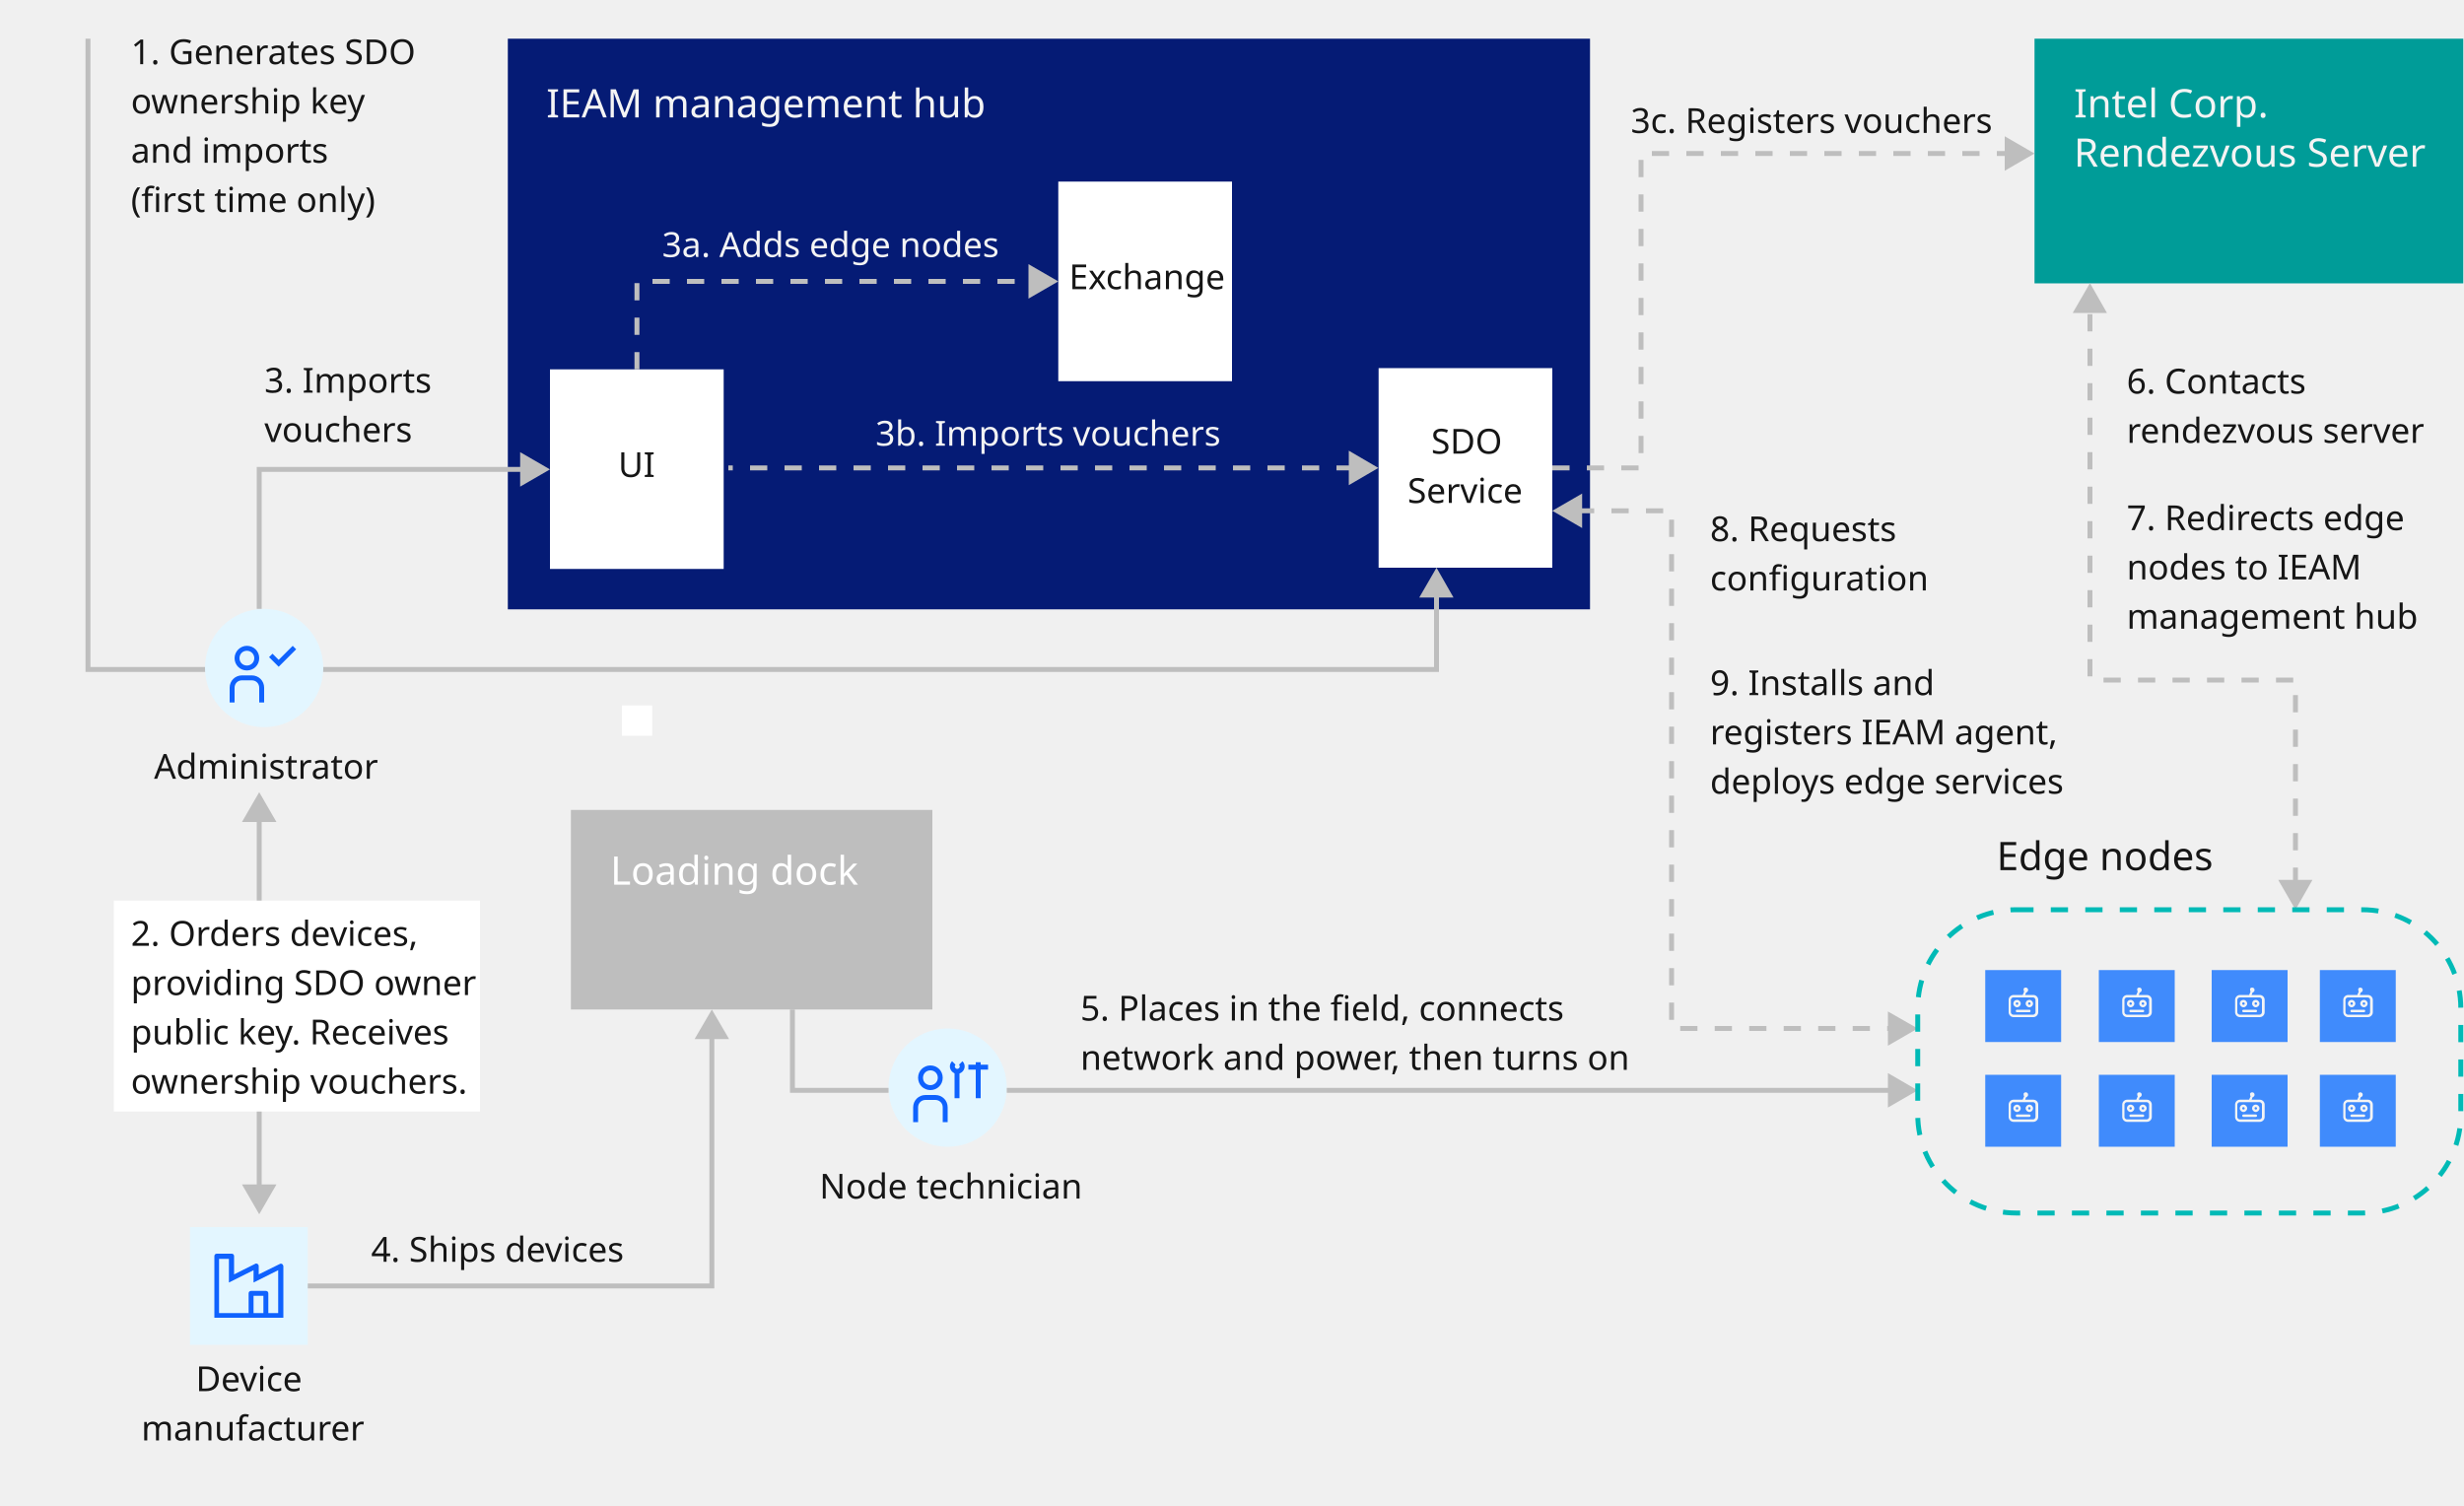
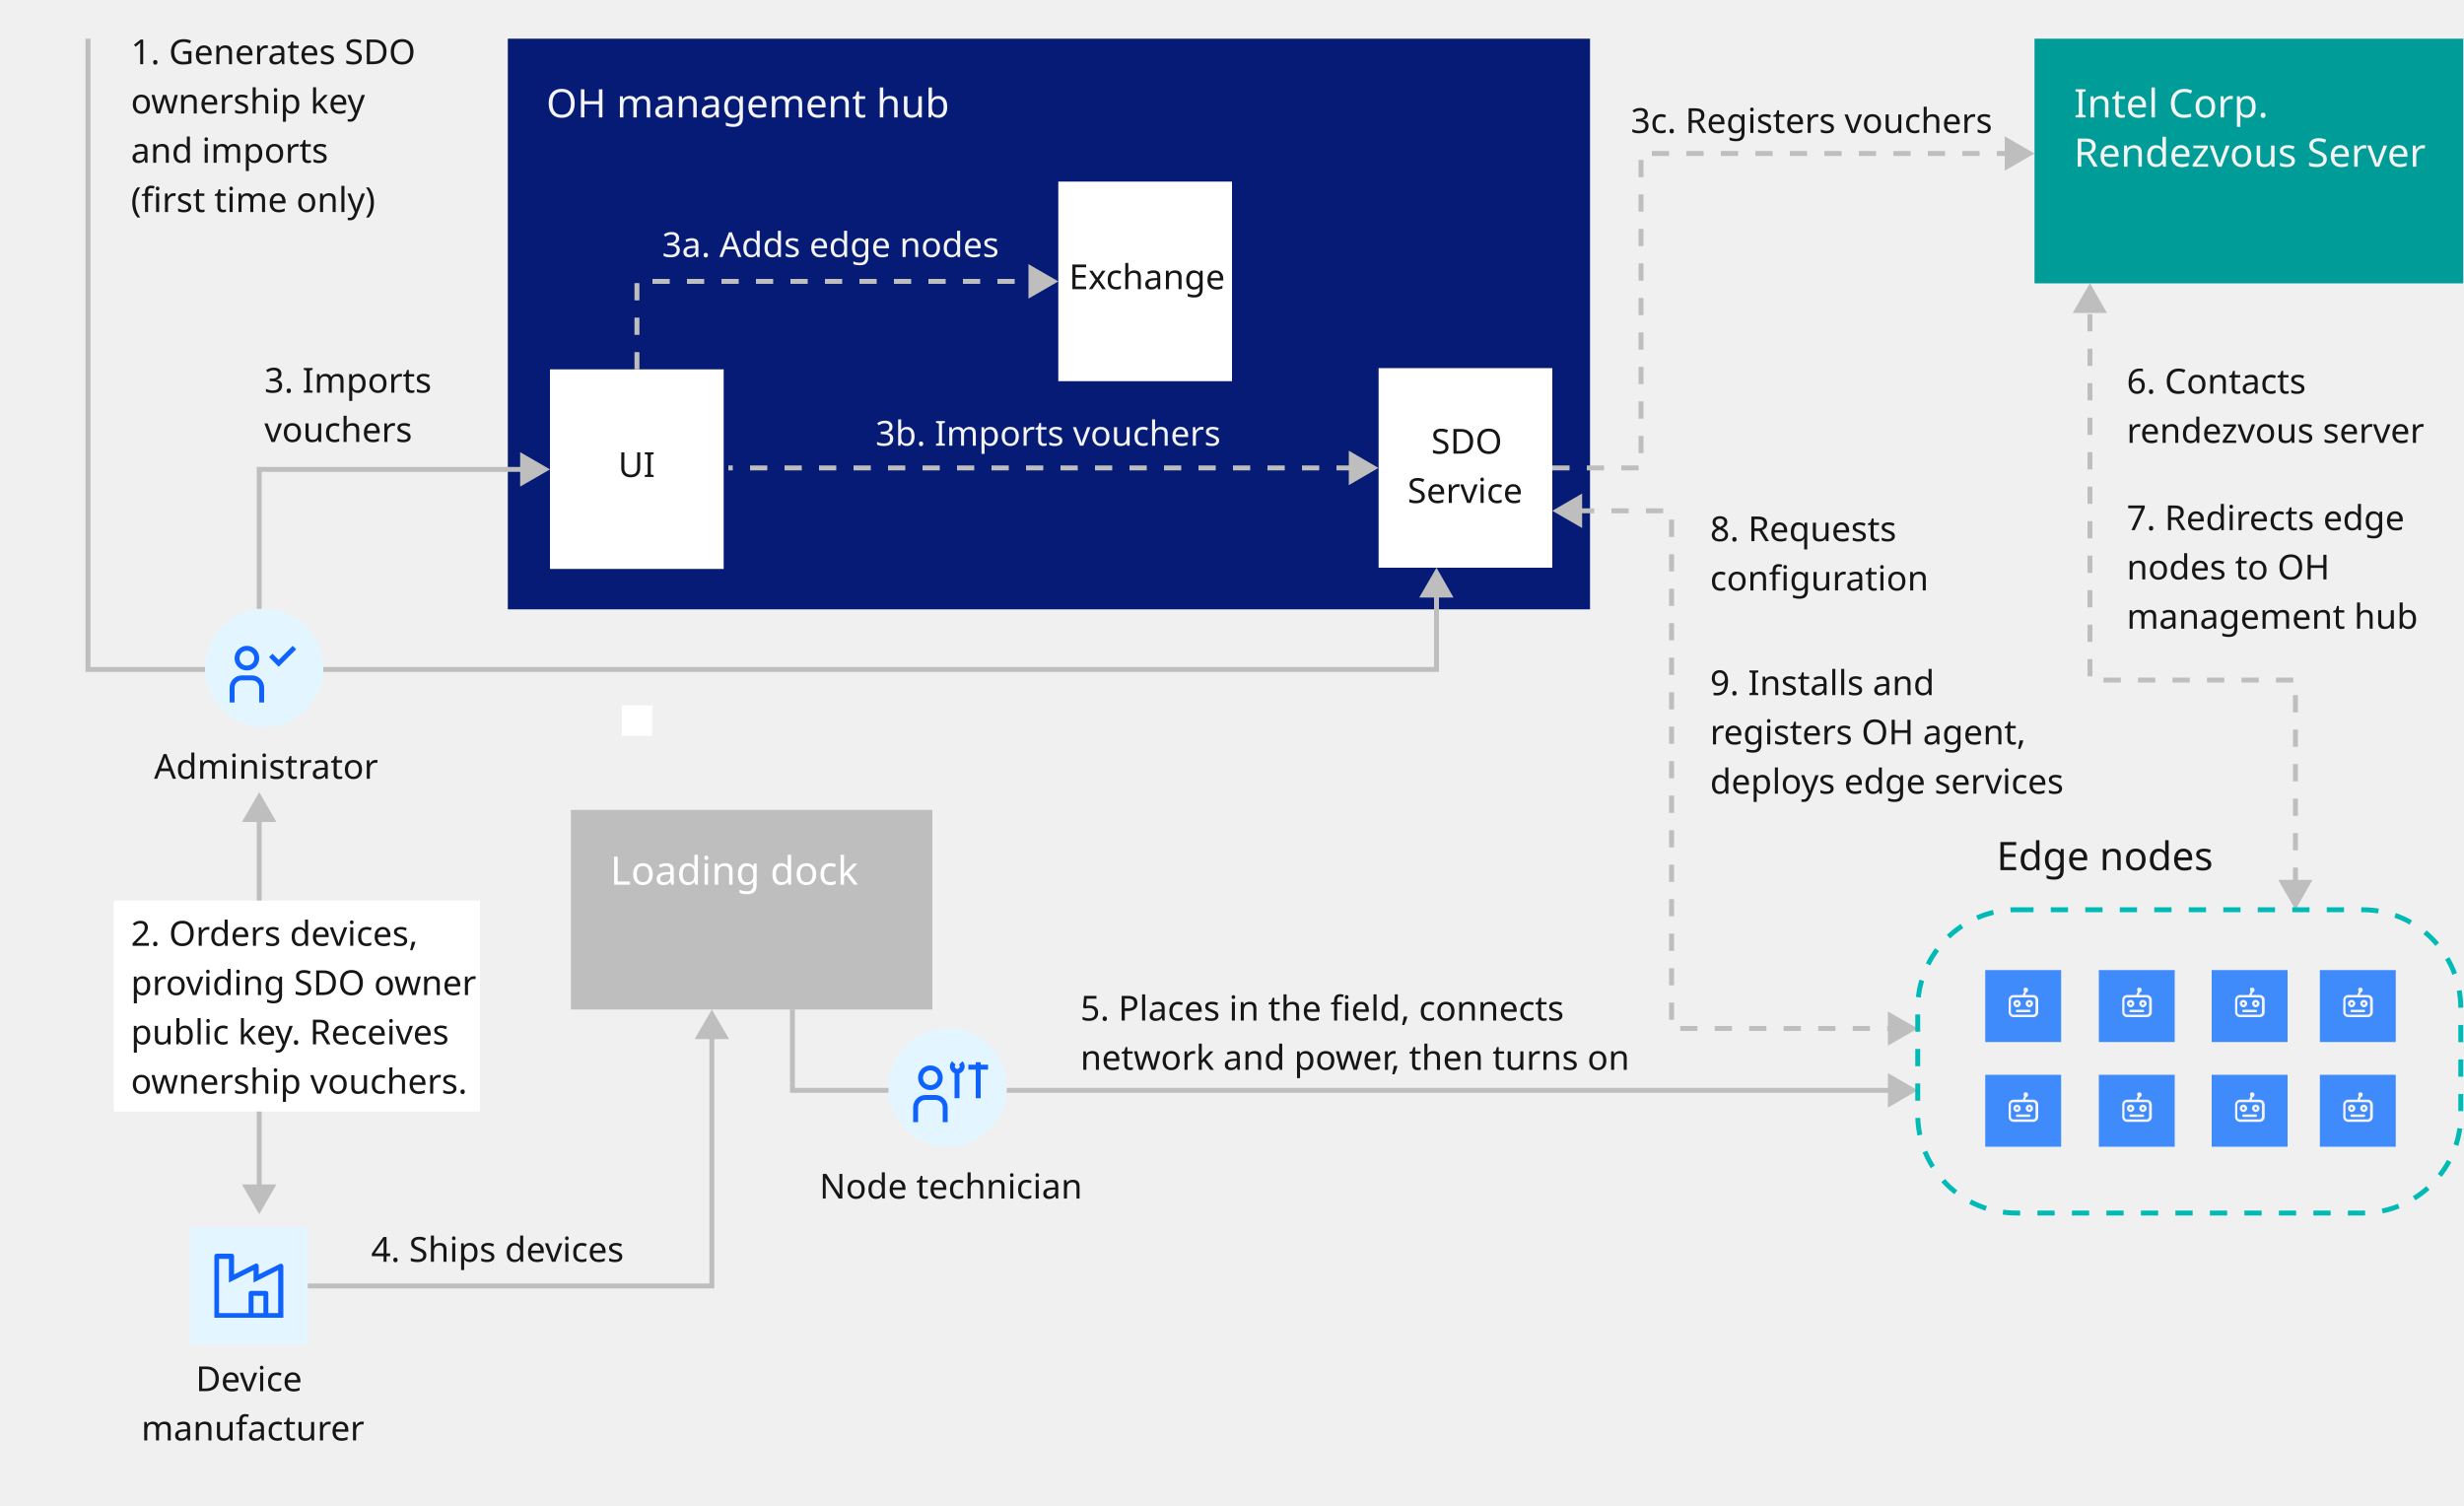
<svg xmlns="http://www.w3.org/2000/svg" version="1.1" id="Layer_1" x="0px" y="0px" viewBox="0 0 1000 611.1" style="enable-background:new 0 0 1000 611.1;" xml:space="preserve">
  <style type="text/css">
	.st0{fill-rule:evenodd;clip-rule:evenodd;fill:#051B75;}
	.st1{fill-rule:evenodd;clip-rule:evenodd;fill:#FFFFFF;}
	.st2{fill-rule:evenodd;clip-rule:evenodd;fill:none;}
	.st3{fill:#161616;}
	.st4{font-family:'IBMPlexSans';}
	.st5{font-size:14px;}
	.st6{fill:#F4F4F4;}
	.st7{font-family:'IBMPlexSans-Medium';}
	.st8{font-size:16px;}
	.st9{fill-rule:evenodd;clip-rule:evenodd;fill:#009C98;}
	.st10{fill-rule:evenodd;clip-rule:evenodd;fill:#BEBEBE;}
	.st11{fill:#FFFFFF;}
	.st12{fill-rule:evenodd;clip-rule:evenodd;fill:#E3F6FF;}
	.st13{fill-rule:evenodd;clip-rule:evenodd;fill:#0F62FE;}
	.st14{display:none;}
	.st15{display:inline;fill-rule:evenodd;clip-rule:evenodd;fill:#0F62FE;}
	.st16{display:inline;fill:#0F62FE;}
	.st17{fill:none;stroke:#0F62FE;stroke-width:2;stroke-miterlimit:10;}
	.st18{display:none;fill:none;stroke:#0F62FE;stroke-width:2;stroke-miterlimit:10;}
	.st19{fill-rule:evenodd;clip-rule:evenodd;fill:none;stroke:#0F62FE;stroke-width:2;stroke-miterlimit:10;}
	.st20{fill:none;stroke:#BEBEBE;stroke-width:2;}
	.st21{fill:#BEBEBE;}
	.st22{fill:none;stroke:#BEBEBE;stroke-width:2;stroke-dasharray:7,7;}
	.st23{fill:#E3F6FF;}
	.st24{fill:#0F62FE;}
	.st25{fill-rule:evenodd;clip-rule:evenodd;fill:#408BFC;}
	.st26{fill-rule:evenodd;clip-rule:evenodd;fill:#F4F4F4;}
	.st27{fill:none;stroke:#00BAB6;stroke-width:2;stroke-dasharray:7;}
</style>
  <rect id="Rectangle-Copy-12" x="206.1" y="15.7" class="st0" width="439.2" height="231.6" />
  <g>
    <rect id="Rectangle-Copy-16_2_" x="429.5" y="73.7" class="st1" width="70.5" height="81" />
    <rect x="429.6" y="107" class="st2" width="70.4" height="15.6" />
    <text transform="matrix(1 0 0 1 433.87 117.3675)" class="st3 st4 st5">Exchange</text>
  </g>
  <g>
    <rect id="Rectangle-Copy-16_1_" x="223.2" y="149.9" class="st1" width="70.5" height="81" />
    <rect x="223.2" y="183.2" class="st2" width="70.5" height="15.6" />
    <text transform="matrix(1 0 0 1 250.8789 193.5708)" class="st3 st4 st5">UI</text>
  </g>
  <g>
    <rect id="Rectangle-Copy-16_4_" x="559.5" y="149.4" class="st1" width="70.5" height="81" />
    <rect x="559.4" y="173.8" class="st2" width="70.6" height="33.5" />
    <text transform="matrix(1 0 0 1 580.8308 184.1176)">
      <tspan x="0" y="0" class="st3 st4 st5">SDO</tspan>
      <tspan x="-9.6" y="20" class="st3 st4 st5">Service</tspan>
    </text>
  </g>
  <rect x="221.7" y="35.8" class="st2" width="236.1" height="15.6" />
-   <text transform="matrix(1 0 0 1 221.7151 47.6527)" class="st6 st7 st8">IEAM management hub</text>
+   <text transform="matrix(1 0 0 1 221.7151 47.6527)" class="st6 st7 st8">OH management hub</text>
  <g>
    <rect id="Rectangle-Copy-14_1_" x="825.7" y="15.7" class="st9" width="174" height="99.3" />
    <rect x="841.7" y="35.8" class="st2" width="150.2" height="59.4" />
    <text transform="matrix(1 0 0 1 841.6833 47.6526)">
      <tspan x="0" y="0" class="st6 st7 st8">Intel Corp.</tspan>
      <tspan x="0" y="20" class="st6 st7 st8">Rendezvous Server</tspan>
    </text>
  </g>
  <g>
    <rect id="Rectangle-Copy-16_3_" x="231.7" y="328.7" class="st10" width="146.7" height="81" />
    <rect x="247.7" y="347.2" class="st2" width="112.9" height="29.7" />
    <text transform="matrix(1 0 0 1 247.7004 359.0474)" class="st11 st7 st8">Loading dock</text>
  </g>
  <g>
    <rect x="325.2" y="476.1" class="st2" width="118.7" height="15.5" />
    <text transform="matrix(1 0 0 1 332.5803 486.4372)" class="st3 st4 st5">Node technician</text>
    <g id="Group-2_3_" transform="translate(21, 0)">
      <circle id="Oval-Copy-3_3_" class="st12" cx="363.6" cy="441.4" r="24" />
      <path class="st13" d="M358.6,444.4c2.8,0,5,2.2,5,5v6h-2v-6c0-1.7-1.3-3-3-3h-4c-1.7,0-3,1.3-3,3v6h-2v-6c0-2.8,2.2-5,5-5H358.6z" />
      <g>
        <g>
          <path class="st13" d="M356.6,432.4c-2.8,0-5,2.2-5,5s2.2,5,5,5c2.8,0,5-2.2,5-5S359.4,432.4,356.6,432.4z M356.6,440.4      c-1.7,0-3-1.3-3-3c0-1.7,1.3-3,3-3c1.7,0,3,1.3,3,3C359.6,439.1,358.2,440.4,356.6,440.4z" />
        </g>
      </g>
      <g class="st14">
        <rect x="385.6" y="440.4" class="st15" width="2" height="2" />
        <rect x="390.6" y="440.4" class="st15" width="2" height="2" />
        <rect x="393.6" y="437.4" class="st15" width="2" height="2" />
        <rect x="382.6" y="437.4" class="st15" width="2" height="2" />
        <rect x="385.6" y="432.4" class="st15" width="7" height="7" />
        <rect x="387.6" y="434.4" class="st15" width="3" height="3" />
        <rect x="393.6" y="432.4" class="st15" width="2" height="2" />
        <rect x="382.6" y="432.4" class="st15" width="2" height="2" />
        <rect x="385.6" y="429.4" class="st15" width="2" height="2" />
        <rect x="390.6" y="429.4" class="st15" width="2" height="2" />
      </g>
      <g class="st14">
        <path class="st16" d="M384.6,438.4c-1.1,0-2,0.9-2,2c0,1.1,0.9,2,2,2c1.1,0,2-0.9,2-2C386.6,439.3,385.7,438.4,384.6,438.4     L384.6,438.4z" />
      </g>
      <g>
        <line class="st17" x1="376" y1="445.7" x2="376" y2="431.1" />
        <line class="st18" x1="390.1" y1="435.1" x2="390.1" y2="431.1" />
        <line class="st17" x1="380" y1="433.1" x2="372" y2="433.1" />
      </g>
      <g>
        <path class="st19" d="M368.9,431.4c0.8,0.8,0.8,2,0,2.8c-0.8,0.8-2,0.8-2.8,0c-0.8-0.8-0.8-2,0-2.8" />
        <line class="st17" x1="367.4" y1="445.7" x2="367.4" y2="435" />
      </g>
    </g>
  </g>
  <g class="st14">
    <rect x="117.2" y="425.7" class="st15" width="2" height="2" />
    <rect x="122.2" y="425.7" class="st15" width="2" height="2" />
    <rect x="125.2" y="422.7" class="st15" width="2" height="2" />
    <rect x="114.2" y="422.7" class="st15" width="2" height="2" />
    <rect x="117.2" y="417.7" class="st15" width="7" height="7" />
    <rect x="119.2" y="419.7" class="st15" width="3" height="3" />
    <rect x="125.2" y="417.7" class="st15" width="2" height="2" />
    <rect x="114.2" y="417.7" class="st15" width="2" height="2" />
    <rect x="117.2" y="414.7" class="st15" width="2" height="2" />
    <rect x="122.2" y="414.7" class="st15" width="2" height="2" />
  </g>
  <g class="st14">
    <path class="st16" d="M116.2,423.7c-1.1,0-2,0.9-2,2c0,1.1,0.9,2,2,2s2-0.9,2-2C118.2,424.6,117.3,423.7,116.2,423.7L116.2,423.7z" />
  </g>
  <g>
    <g>
      <polyline class="st20" points="583,240.5 583,271.7 187.1,271.7 35.7,271.7 35.7,15.7   " />
      <g>
        <polygon class="st21" points="576,242.5 583,230.4 589.9,242.5    " />
      </g>
    </g>
  </g>
  <g>
    <g>
      <line class="st20" x1="105.2" y1="331.5" x2="105.2" y2="482.8" />
      <g>
        <polygon class="st21" points="98.2,333.6 105.2,321.5 112.2,333.6    " />
      </g>
      <g>
        <polygon class="st21" points="98.2,480.7 105.2,492.8 112.2,480.7    " />
      </g>
    </g>
  </g>
  <g>
    <g>
      <polyline class="st20" points="124.8,521.9 288.9,521.9 288.9,419.7   " />
      <g>
        <polygon class="st21" points="295.9,421.7 288.9,409.7 281.9,421.7    " />
      </g>
    </g>
  </g>
  <polyline class="st20" points="360.6,442.5 321.6,442.5 321.6,409.7 " />
  <g>
    <g>
      <line class="st20" x1="768.3" y1="442.5" x2="408.6" y2="442.5" />
      <g>
        <polygon class="st21" points="766.2,435.5 778.3,442.5 766.2,449.5    " />
      </g>
    </g>
  </g>
  <g>
    <g>
      <polyline class="st22" points="258.5,149.9 258.5,114.2 419.4,114.2   " />
      <g>
        <polygon class="st21" points="417.4,121.2 429.5,114.2 417.4,107.2    " />
      </g>
    </g>
  </g>
  <g>
    <g>
      <polyline class="st22" points="640,207.3 678.4,207.3 678.4,417.4 768.3,417.4   " />
      <g>
        <polygon class="st21" points="642.1,214.3 630,207.3 642.1,200.3    " />
      </g>
      <g>
        <polygon class="st21" points="766.2,424.4 778.3,417.4 766.2,410.5    " />
      </g>
    </g>
  </g>
  <g>
    <g>
      <polyline class="st22" points="931.6,359.1 931.6,276 848.2,276 848.2,125   " />
      <g>
        <polygon class="st21" points="938.5,357.1 931.6,369.2 924.6,357.1    " />
      </g>
      <g>
        <polygon class="st21" points="855.1,127 848.2,114.9 841.2,127    " />
      </g>
    </g>
  </g>
  <g>
    <g>
      <line class="st22" x1="549.4" y1="189.9" x2="295.6" y2="189.9" />
      <g>
        <polygon class="st21" points="547.4,182.9 559.4,189.9 547.4,196.9    " />
      </g>
    </g>
  </g>
  <g>
    <g>
      <polyline class="st22" points="630,189.9 666,189.9 666,62.3 815.6,62.3   " />
      <g>
        <polygon class="st21" points="813.6,69.3 825.7,62.3 813.6,55.3    " />
      </g>
    </g>
  </g>
  <g>
    <rect x="47.9" y="554.2" class="st2" width="106" height="33.3" />
    <text transform="matrix(1 0 0 1 79.4453 564.5863)">
      <tspan x="0" y="0" class="st3 st4 st5">Device </tspan>
      <tspan x="-22.1" y="20" class="st3 st4 st5">manufacturer</tspan>
    </text>
    <g>
      <rect x="77.1" y="498" class="st23" width="47.8" height="47.8" />
      <path class="st24" d="M114.5,513c-0.3-0.2-0.7-0.2-1,0l-8.5,4.2v-3.4c0-0.6-0.5-1-1-1c-0.2,0-0.3,0-0.4,0.1l-8.6,4.3v-7.4    c0-0.6-0.4-1-1-1h-6c-0.6,0-1,0.4-1,1v25h28v-21C114.9,513.5,114.8,513.2,114.5,513z M106.9,532.9h-4v-7h4V532.9z M112.9,532.9h-4    v-8c0-0.6-0.4-1-1-1h-6c-0.6,0-1,0.4-1,1v8h-12v-22h4v9.6l10-5v5l10-5V532.9z" />
    </g>
  </g>
  <g>
    <g>
      <rect id="Rectangle-Copy-14" x="805.7" y="393.7" class="st25" width="30.8" height="29.2" />
      <g id="icon_x2F_device_x2F_16" transform="translate(685, 339)">
        <path id="Shape_4_" class="st26" d="M137.1,61.8c0.6,0,1,0.4,1,1c0,0.5-0.4,0.9-0.8,1l-0.4,1h3.3c1.1,0,2,0.9,2,2v5     c0,1.1-0.9,2-2,2h-8c-1.1,0-2-0.9-2-2v-5c0-1.1,0.9-2,2-2h3.7l0.6-1.4c-0.1-0.1-0.2-0.3-0.2-0.5l0-0.1     C136.1,62.2,136.5,61.8,137.1,61.8z M140.1,65.8h-8c-0.5,0-0.9,0.4-1,0.9l0,0.1v5c0,0.5,0.4,0.9,0.9,1l0.1,0h8     c0.5,0,0.9-0.4,1-0.9l0-0.1v-5c0-0.5-0.4-0.9-0.9-1L140.1,65.8z M138.6,70.8c0.3,0,0.5,0.2,0.5,0.5s-0.2,0.5-0.5,0.5h-5     c-0.3,0-0.5-0.2-0.5-0.5s0.2-0.5,0.5-0.5H138.6z M133.6,66.8c0.8,0,1.5,0.7,1.5,1.5c0,0.8-0.7,1.5-1.5,1.5     c-0.8,0-1.5-0.7-1.5-1.5C132.1,67.4,132.8,66.8,133.6,66.8z M138.6,66.8c0.8,0,1.5,0.7,1.5,1.5c0,0.8-0.7,1.5-1.5,1.5     c-0.8,0-1.5-0.7-1.5-1.5C137.1,67.4,137.8,66.8,138.6,66.8z M133.6,67.8c-0.3,0-0.5,0.2-0.5,0.5s0.2,0.5,0.5,0.5     c0.3,0,0.5-0.2,0.5-0.5S133.9,67.8,133.6,67.8z M138.6,67.8c-0.3,0-0.5,0.2-0.5,0.5s0.2,0.5,0.5,0.5c0.3,0,0.5-0.2,0.5-0.5     S138.9,67.8,138.6,67.8z" />
      </g>
    </g>
    <g>
      <rect id="Rectangle-Copy-14_2_" x="851.8" y="393.7" class="st25" width="30.8" height="29.2" />
      <g id="icon_x2F_device_x2F_16_1_" transform="translate(685, 339)">
        <path id="Shape_2_" class="st26" d="M183.2,61.8c0.6,0,1,0.4,1,1c0,0.5-0.4,0.9-0.8,1l-0.4,1h3.3c1.1,0,2,0.9,2,2v5     c0,1.1-0.9,2-2,2h-8c-1.1,0-2-0.9-2-2v-5c0-1.1,0.9-2,2-2h3.7l0.6-1.4c-0.1-0.1-0.2-0.3-0.2-0.5l0-0.1     C182.2,62.2,182.6,61.8,183.2,61.8z M186.2,65.8h-8c-0.5,0-0.9,0.4-1,0.9l0,0.1v5c0,0.5,0.4,0.9,0.9,1l0.1,0h8     c0.5,0,0.9-0.4,1-0.9l0-0.1v-5c0-0.5-0.4-0.9-0.9-1L186.2,65.8z M184.7,70.8c0.3,0,0.5,0.2,0.5,0.5s-0.2,0.5-0.5,0.5h-5     c-0.3,0-0.5-0.2-0.5-0.5s0.2-0.5,0.5-0.5H184.7z M179.7,66.8c0.8,0,1.5,0.7,1.5,1.5c0,0.8-0.7,1.5-1.5,1.5     c-0.8,0-1.5-0.7-1.5-1.5C178.2,67.4,178.8,66.8,179.7,66.8z M184.7,66.8c0.8,0,1.5,0.7,1.5,1.5c0,0.8-0.7,1.5-1.5,1.5     c-0.8,0-1.5-0.7-1.5-1.5C183.2,67.4,183.8,66.8,184.7,66.8z M179.7,67.8c-0.3,0-0.5,0.2-0.5,0.5s0.2,0.5,0.5,0.5     c0.3,0,0.5-0.2,0.5-0.5S179.9,67.8,179.7,67.8z M184.7,67.8c-0.3,0-0.5,0.2-0.5,0.5s0.2,0.5,0.5,0.5c0.3,0,0.5-0.2,0.5-0.5     S184.9,67.8,184.7,67.8z" />
      </g>
    </g>
    <g>
      <rect id="Rectangle-Copy-14_3_" x="897.6" y="393.7" class="st25" width="30.8" height="29.2" />
      <g id="icon_x2F_device_x2F_16_2_" transform="translate(685, 339)">
        <path id="Shape_3_" class="st26" d="M229,61.8c0.6,0,1,0.4,1,1c0,0.5-0.4,0.9-0.8,1l-0.4,1h3.3c1.1,0,2,0.9,2,2v5     c0,1.1-0.9,2-2,2h-8c-1.1,0-2-0.9-2-2v-5c0-1.1,0.9-2,2-2h3.7l0.6-1.4c-0.1-0.1-0.2-0.3-0.2-0.5l0-0.1     C228,62.2,228.4,61.8,229,61.8z M232,65.8h-8c-0.5,0-0.9,0.4-1,0.9l0,0.1v5c0,0.5,0.4,0.9,0.9,1l0.1,0h8c0.5,0,0.9-0.4,1-0.9     l0-0.1v-5c0-0.5-0.4-0.9-0.9-1L232,65.8z M230.5,70.8c0.3,0,0.5,0.2,0.5,0.5s-0.2,0.5-0.5,0.5h-5c-0.3,0-0.5-0.2-0.5-0.5     s0.2-0.5,0.5-0.5H230.5z M225.5,66.8c0.8,0,1.5,0.7,1.5,1.5c0,0.8-0.7,1.5-1.5,1.5c-0.8,0-1.5-0.7-1.5-1.5     C224,67.4,224.6,66.8,225.5,66.8z M230.5,66.8c0.8,0,1.5,0.7,1.5,1.5c0,0.8-0.7,1.5-1.5,1.5c-0.8,0-1.5-0.7-1.5-1.5     C229,67.4,229.6,66.8,230.5,66.8z M225.5,67.8c-0.3,0-0.5,0.2-0.5,0.5s0.2,0.5,0.5,0.5c0.3,0,0.5-0.2,0.5-0.5     S225.7,67.8,225.5,67.8z M230.5,67.8c-0.3,0-0.5,0.2-0.5,0.5s0.2,0.5,0.5,0.5c0.3,0,0.5-0.2,0.5-0.5S230.7,67.8,230.5,67.8z" />
      </g>
    </g>
    <g>
      <rect id="Rectangle-Copy-14_6_" x="805.7" y="436.2" class="st25" width="30.8" height="29.2" />
      <g id="icon_x2F_device_x2F_16_5_" transform="translate(685, 339)">
        <path id="Shape_7_" class="st26" d="M137.1,104.3c0.6,0,1,0.4,1,1c0,0.5-0.4,0.9-0.8,1l-0.4,1h3.3c1.1,0,2,0.9,2,2v5     c0,1.1-0.9,2-2,2h-8c-1.1,0-2-0.9-2-2v-5c0-1.1,0.9-2,2-2h3.7l0.6-1.4c-0.1-0.1-0.2-0.3-0.2-0.5l0-0.1     C136.1,104.8,136.5,104.3,137.1,104.3z M140.1,108.3h-8c-0.5,0-0.9,0.4-1,0.9l0,0.1v5c0,0.5,0.4,0.9,0.9,1l0.1,0h8     c0.5,0,0.9-0.4,1-0.9l0-0.1v-5c0-0.5-0.4-0.9-0.9-1L140.1,108.3z M138.6,113.3c0.3,0,0.5,0.2,0.5,0.5c0,0.3-0.2,0.5-0.5,0.5h-5     c-0.3,0-0.5-0.2-0.5-0.5c0-0.3,0.2-0.5,0.5-0.5H138.6z M133.6,109.3c0.8,0,1.5,0.7,1.5,1.5c0,0.8-0.7,1.5-1.5,1.5     c-0.8,0-1.5-0.7-1.5-1.5C132.1,110,132.8,109.3,133.6,109.3z M138.6,109.3c0.8,0,1.5,0.7,1.5,1.5c0,0.8-0.7,1.5-1.5,1.5     c-0.8,0-1.5-0.7-1.5-1.5C137.1,110,137.8,109.3,138.6,109.3z M133.6,110.3c-0.3,0-0.5,0.2-0.5,0.5c0,0.3,0.2,0.5,0.5,0.5     c0.3,0,0.5-0.2,0.5-0.5C134.1,110.5,133.9,110.3,133.6,110.3z M138.6,110.3c-0.3,0-0.5,0.2-0.5,0.5c0,0.3,0.2,0.5,0.5,0.5     c0.3,0,0.5-0.2,0.5-0.5C139.1,110.5,138.9,110.3,138.6,110.3z" />
      </g>
    </g>
    <g>
      <rect id="Rectangle-Copy-14_5_" x="851.8" y="436.2" class="st25" width="30.8" height="29.2" />
      <g id="icon_x2F_device_x2F_16_4_" transform="translate(685, 339)">
        <path id="Shape_6_" class="st26" d="M183.2,104.3c0.6,0,1,0.4,1,1c0,0.5-0.4,0.9-0.8,1l-0.4,1h3.3c1.1,0,2,0.9,2,2v5     c0,1.1-0.9,2-2,2h-8c-1.1,0-2-0.9-2-2v-5c0-1.1,0.9-2,2-2h3.7l0.6-1.4c-0.1-0.1-0.2-0.3-0.2-0.5l0-0.1     C182.2,104.8,182.6,104.3,183.2,104.3z M186.2,108.3h-8c-0.5,0-0.9,0.4-1,0.9l0,0.1v5c0,0.5,0.4,0.9,0.9,1l0.1,0h8     c0.5,0,0.9-0.4,1-0.9l0-0.1v-5c0-0.5-0.4-0.9-0.9-1L186.2,108.3z M184.7,113.3c0.3,0,0.5,0.2,0.5,0.5c0,0.3-0.2,0.5-0.5,0.5h-5     c-0.3,0-0.5-0.2-0.5-0.5c0-0.3,0.2-0.5,0.5-0.5H184.7z M179.7,109.3c0.8,0,1.5,0.7,1.5,1.5c0,0.8-0.7,1.5-1.5,1.5     c-0.8,0-1.5-0.7-1.5-1.5C178.2,110,178.8,109.3,179.7,109.3z M184.7,109.3c0.8,0,1.5,0.7,1.5,1.5c0,0.8-0.7,1.5-1.5,1.5     c-0.8,0-1.5-0.7-1.5-1.5C183.2,110,183.8,109.3,184.7,109.3z M179.7,110.3c-0.3,0-0.5,0.2-0.5,0.5c0,0.3,0.2,0.5,0.5,0.5     c0.3,0,0.5-0.2,0.5-0.5C180.2,110.5,179.9,110.3,179.7,110.3z M184.7,110.3c-0.3,0-0.5,0.2-0.5,0.5c0,0.3,0.2,0.5,0.5,0.5     c0.3,0,0.5-0.2,0.5-0.5C185.2,110.5,184.9,110.3,184.7,110.3z" />
      </g>
    </g>
    <g>
      <rect id="Rectangle-Copy-14_4_" x="897.6" y="436.2" class="st25" width="30.8" height="29.2" />
      <g id="icon_x2F_device_x2F_16_3_" transform="translate(685, 339)">
        <path id="Shape_5_" class="st26" d="M229,104.3c0.6,0,1,0.4,1,1c0,0.5-0.4,0.9-0.8,1l-0.4,1h3.3c1.1,0,2,0.9,2,2v5     c0,1.1-0.9,2-2,2h-8c-1.1,0-2-0.9-2-2v-5c0-1.1,0.9-2,2-2h3.7l0.6-1.4c-0.1-0.1-0.2-0.3-0.2-0.5l0-0.1     C228,104.8,228.4,104.3,229,104.3z M232,108.3h-8c-0.5,0-0.9,0.4-1,0.9l0,0.1v5c0,0.5,0.4,0.9,0.9,1l0.1,0h8c0.5,0,0.9-0.4,1-0.9     l0-0.1v-5c0-0.5-0.4-0.9-0.9-1L232,108.3z M230.5,113.3c0.3,0,0.5,0.2,0.5,0.5c0,0.3-0.2,0.5-0.5,0.5h-5c-0.3,0-0.5-0.2-0.5-0.5     c0-0.3,0.2-0.5,0.5-0.5H230.5z M225.5,109.3c0.8,0,1.5,0.7,1.5,1.5c0,0.8-0.7,1.5-1.5,1.5c-0.8,0-1.5-0.7-1.5-1.5     C224,110,224.6,109.3,225.5,109.3z M230.5,109.3c0.8,0,1.5,0.7,1.5,1.5c0,0.8-0.7,1.5-1.5,1.5c-0.8,0-1.5-0.7-1.5-1.5     C229,110,229.6,109.3,230.5,109.3z M225.5,110.3c-0.3,0-0.5,0.2-0.5,0.5c0,0.3,0.2,0.5,0.5,0.5c0.3,0,0.5-0.2,0.5-0.5     C226,110.5,225.7,110.3,225.5,110.3z M230.5,110.3c-0.3,0-0.5,0.2-0.5,0.5c0,0.3,0.2,0.5,0.5,0.5c0.3,0,0.5-0.2,0.5-0.5     C231,110.5,230.7,110.3,230.5,110.3z" />
      </g>
    </g>
    <g>
      <rect id="Rectangle-Copy-14_8_" x="941.5" y="393.7" class="st25" width="30.8" height="29.2" />
      <g id="icon_x2F_device_x2F_16_7_" transform="translate(685, 339)">
        <path id="Shape_9_" class="st26" d="M272.9,61.8c0.6,0,1,0.4,1,1c0,0.5-0.4,0.9-0.8,1l-0.4,1h3.3c1.1,0,2,0.9,2,2v5     c0,1.1-0.9,2-2,2h-8c-1.1,0-2-0.9-2-2v-5c0-1.1,0.9-2,2-2h3.7l0.6-1.4c-0.1-0.1-0.2-0.3-0.2-0.5l0-0.1     C271.9,62.2,272.4,61.8,272.9,61.8z M275.9,65.8h-8c-0.5,0-0.9,0.4-1,0.9l0,0.1v5c0,0.5,0.4,0.9,0.9,1l0.1,0h8     c0.5,0,0.9-0.4,1-0.9l0-0.1v-5c0-0.5-0.4-0.9-0.9-1L275.9,65.8z M274.4,70.8c0.3,0,0.5,0.2,0.5,0.5s-0.2,0.5-0.5,0.5h-5     c-0.3,0-0.5-0.2-0.5-0.5s0.2-0.5,0.5-0.5H274.4z M269.4,66.8c0.8,0,1.5,0.7,1.5,1.5c0,0.8-0.7,1.5-1.5,1.5     c-0.8,0-1.5-0.7-1.5-1.5C267.9,67.4,268.6,66.8,269.4,66.8z M274.4,66.8c0.8,0,1.5,0.7,1.5,1.5c0,0.8-0.7,1.5-1.5,1.5     c-0.8,0-1.5-0.7-1.5-1.5C272.9,67.4,273.6,66.8,274.4,66.8z M269.4,67.8c-0.3,0-0.5,0.2-0.5,0.5s0.2,0.5,0.5,0.5     c0.3,0,0.5-0.2,0.5-0.5S269.7,67.8,269.4,67.8z M274.4,67.8c-0.3,0-0.5,0.2-0.5,0.5s0.2,0.5,0.5,0.5c0.3,0,0.5-0.2,0.5-0.5     S274.7,67.8,274.4,67.8z" />
      </g>
    </g>
    <g>
      <rect id="Rectangle-Copy-14_7_" x="941.5" y="436.2" class="st25" width="30.8" height="29.2" />
      <g id="icon_x2F_device_x2F_16_6_" transform="translate(685, 339)">
        <path id="Shape_8_" class="st26" d="M272.9,104.3c0.6,0,1,0.4,1,1c0,0.5-0.4,0.9-0.8,1l-0.4,1h3.3c1.1,0,2,0.9,2,2v5     c0,1.1-0.9,2-2,2h-8c-1.1,0-2-0.9-2-2v-5c0-1.1,0.9-2,2-2h3.7l0.6-1.4c-0.1-0.1-0.2-0.3-0.2-0.5l0-0.1     C271.9,104.8,272.4,104.3,272.9,104.3z M275.9,108.3h-8c-0.5,0-0.9,0.4-1,0.9l0,0.1v5c0,0.5,0.4,0.9,0.9,1l0.1,0h8     c0.5,0,0.9-0.4,1-0.9l0-0.1v-5c0-0.5-0.4-0.9-0.9-1L275.9,108.3z M274.4,113.3c0.3,0,0.5,0.2,0.5,0.5c0,0.3-0.2,0.5-0.5,0.5h-5     c-0.3,0-0.5-0.2-0.5-0.5c0-0.3,0.2-0.5,0.5-0.5H274.4z M269.4,109.3c0.8,0,1.5,0.7,1.5,1.5c0,0.8-0.7,1.5-1.5,1.5     c-0.8,0-1.5-0.7-1.5-1.5C267.9,110,268.6,109.3,269.4,109.3z M274.4,109.3c0.8,0,1.5,0.7,1.5,1.5c0,0.8-0.7,1.5-1.5,1.5     c-0.8,0-1.5-0.7-1.5-1.5C272.9,110,273.6,109.3,274.4,109.3z M269.4,110.3c-0.3,0-0.5,0.2-0.5,0.5c0,0.3,0.2,0.5,0.5,0.5     c0.3,0,0.5-0.2,0.5-0.5C269.9,110.5,269.7,110.3,269.4,110.3z M274.4,110.3c-0.3,0-0.5,0.2-0.5,0.5c0,0.3,0.2,0.5,0.5,0.5     c0.3,0,0.5-0.2,0.5-0.5C274.9,110.5,274.7,110.3,274.4,110.3z" />
      </g>
    </g>
    <path id="Rectangle-Copy-17" class="st27" d="M818.3,369.2h140.4c22.1,0,40,17.9,40,40v43.1c0,22.1-17.9,40-40,40H818.3   c-22.1,0-40-17.9-40-40v-43.1C778.3,387.1,796.2,369.2,818.3,369.2z" />
    <rect x="810.3" y="341.3" class="st2" width="147.7" height="15.6" />
    <text transform="matrix(1 0 0 1 810.3135 353.1496)" class="st3 st7 st8">Edge nodes</text>
  </g>
  <rect x="46.2" y="365.5" class="st11" width="148.6" height="85.6" />
  <rect x="53.1" y="15.7" class="st2" width="115.4" height="81.4" />
  <text transform="matrix(1 0 0 1 53.1382 26.041)">
    <tspan x="0" y="0" class="st3 st4 st5">1. Generates SDO </tspan>
    <tspan x="0" y="20" class="st3 st4 st5">ownership key </tspan>
    <tspan x="0" y="40" class="st3 st4 st5">and imports</tspan>
    <tspan x="0" y="60" class="st3 st4 st5">(first time only)</tspan>
  </text>
  <rect x="53.1" y="373.5" class="st2" width="144.4" height="79.2" />
  <text transform="matrix(1 0 0 1 53.1382 383.8354)">
    <tspan x="0" y="0" class="st3 st4 st5">2. Orders devices, </tspan>
    <tspan x="0" y="20" class="st3 st4 st5">providing SDO owner </tspan>
    <tspan x="0" y="40" class="st3 st4 st5">public key. Receives </tspan>
    <tspan x="0" y="60" class="st3 st4 st5">ownership vouchers.</tspan>
  </text>
  <rect x="150.6" y="501.7" class="st2" width="112.5" height="18.3" />
  <text transform="matrix(1 0 0 1 150.6095 512.0771)" class="st3 st4 st5">4. Ships devices</text>
  <rect x="438.5" y="403.8" class="st2" width="240" height="35.4" />
  <text transform="matrix(1 0 0 1 438.4693 414.1839)">
    <tspan x="0" y="0" class="st3 st4 st5">5. Places in the field, connects </tspan>
    <tspan x="0" y="20" class="st3 st4 st5">network and power, then turns on</tspan>
  </text>
  <rect x="863.1" y="149.4" class="st2" width="130.7" height="35.4" />
  <text transform="matrix(1 0 0 1 863.1127 159.7205)">
    <tspan x="0" y="0" class="st3 st4 st5">6. Contacts </tspan>
    <tspan x="0" y="20" class="st3 st4 st5">rendezvous server</tspan>
  </text>
  <rect x="863.1" y="204.8" class="st2" width="136.9" height="60.4" />
  <text transform="matrix(1 0 0 1 863.1122 215.1472)">
    <tspan x="0" y="0" class="st3 st4 st5">7. Redirects edge </tspan>
-     <tspan x="0" y="20" class="st3 st4 st5">nodes to IEAM </tspan>
+     <tspan x="0" y="20" class="st3 st4 st5">nodes to OH </tspan>
    <tspan x="0" y="40" class="st3 st4 st5">management hub</tspan>
  </text>
  <rect x="694" y="209.3" class="st2" width="106.7" height="43.1" />
  <text transform="matrix(1 0 0 1 694.0245 219.634)">
    <tspan x="0" y="0" class="st3 st4 st5">8. Requests </tspan>
    <tspan x="0" y="20" class="st3 st4 st5">configuration</tspan>
  </text>
  <rect x="694" y="271.7" class="st2" width="147.3" height="57.9" />
  <text transform="matrix(1 0 0 1 694.0245 282.102)">
    <tspan x="0" y="0" class="st3 st4 st5">9. Installs and </tspan>
-     <tspan x="0" y="20" class="st3 st4 st5">registers IEAM agent, </tspan>
+     <tspan x="0" y="20" class="st3 st4 st5">registers OH agent, </tspan>
    <tspan x="0" y="40" class="st3 st4 st5">deploys edge services</tspan>
  </text>
  <rect x="107.3" y="149" class="st2" width="80.2" height="40.3" />
  <text transform="matrix(1 0 0 1 107.306 159.3489)">
    <tspan x="0" y="0" class="st3 st4 st5">3. Imports </tspan>
    <tspan x="0" y="20" class="st3 st4 st5">vouchers</tspan>
  </text>
  <rect x="661.9" y="43.6" class="st2" width="153" height="18.1" />
  <text transform="matrix(1 0 0 1 661.8508 53.9587)" class="st3 st4 st5">3c. Registers vouchers</text>
  <rect x="268.7" y="93.9" class="st2" width="142.1" height="16.5" />
  <text transform="matrix(1 0 0 1 268.7053 104.2905)" class="st6 st4 st5">3a. Adds edge nodes</text>
  <rect x="355.3" y="170.5" class="st2" width="144.4" height="16.9" />
  <text transform="matrix(1 0 0 1 355.3115 180.867)" class="st6 st4 st5">3b. Imports vouchers</text>
  <g>
    <g id="Group-2" transform="translate(21, 0)">
      <circle id="Oval-Copy-3" class="st12" cx="86.2" cy="271.1" r="24" />
      <g id="icon_x2F_policy-admin" transform="translate(8, 8)">
        <path id="Shape" class="st13" d="M73.2,266.1c2.8,0,5,2.2,5,5v6h-2v-6c0-1.7-1.3-3-3-3h-4c-1.7,0-3,1.3-3,3v6h-2v-6     c0-2.8,2.2-5,5-5H73.2z M71.2,254.1c2.8,0,5,2.2,5,5c0,2.8-2.2,5-5,5s-5-2.2-5-5C66.2,256.4,68.5,254.1,71.2,254.1z M89.8,254.1     l1.4,1.4l-7.1,7.1l-3.9-3.9l1.4-1.4l2.5,2.5L89.8,254.1z M71.2,256.1c-1.7,0-3,1.3-3,3c0,1.7,1.3,3,3,3c1.7,0,3-1.3,3-3     C74.2,257.5,72.9,256.1,71.2,256.1z" />
      </g>
    </g>
    <rect x="59.4" y="305.7" class="st2" width="94.5" height="15.5" />
    <text transform="matrix(1 0 0 1 62.5076 316.0647)" class="st3 st4 st5">Administrator</text>
  </g>
  <rect x="252.4" y="286.3" class="st11" width="12.3" height="12.3" />
  <g>
    <g>
      <polyline class="st20" points="213.2,190.5 105.2,190.5 105.2,247.1   " />
      <g>
        <polygon class="st21" points="211.1,183.5 223.2,190.5 211.1,197.5    " />
      </g>
    </g>
  </g>
</svg>
